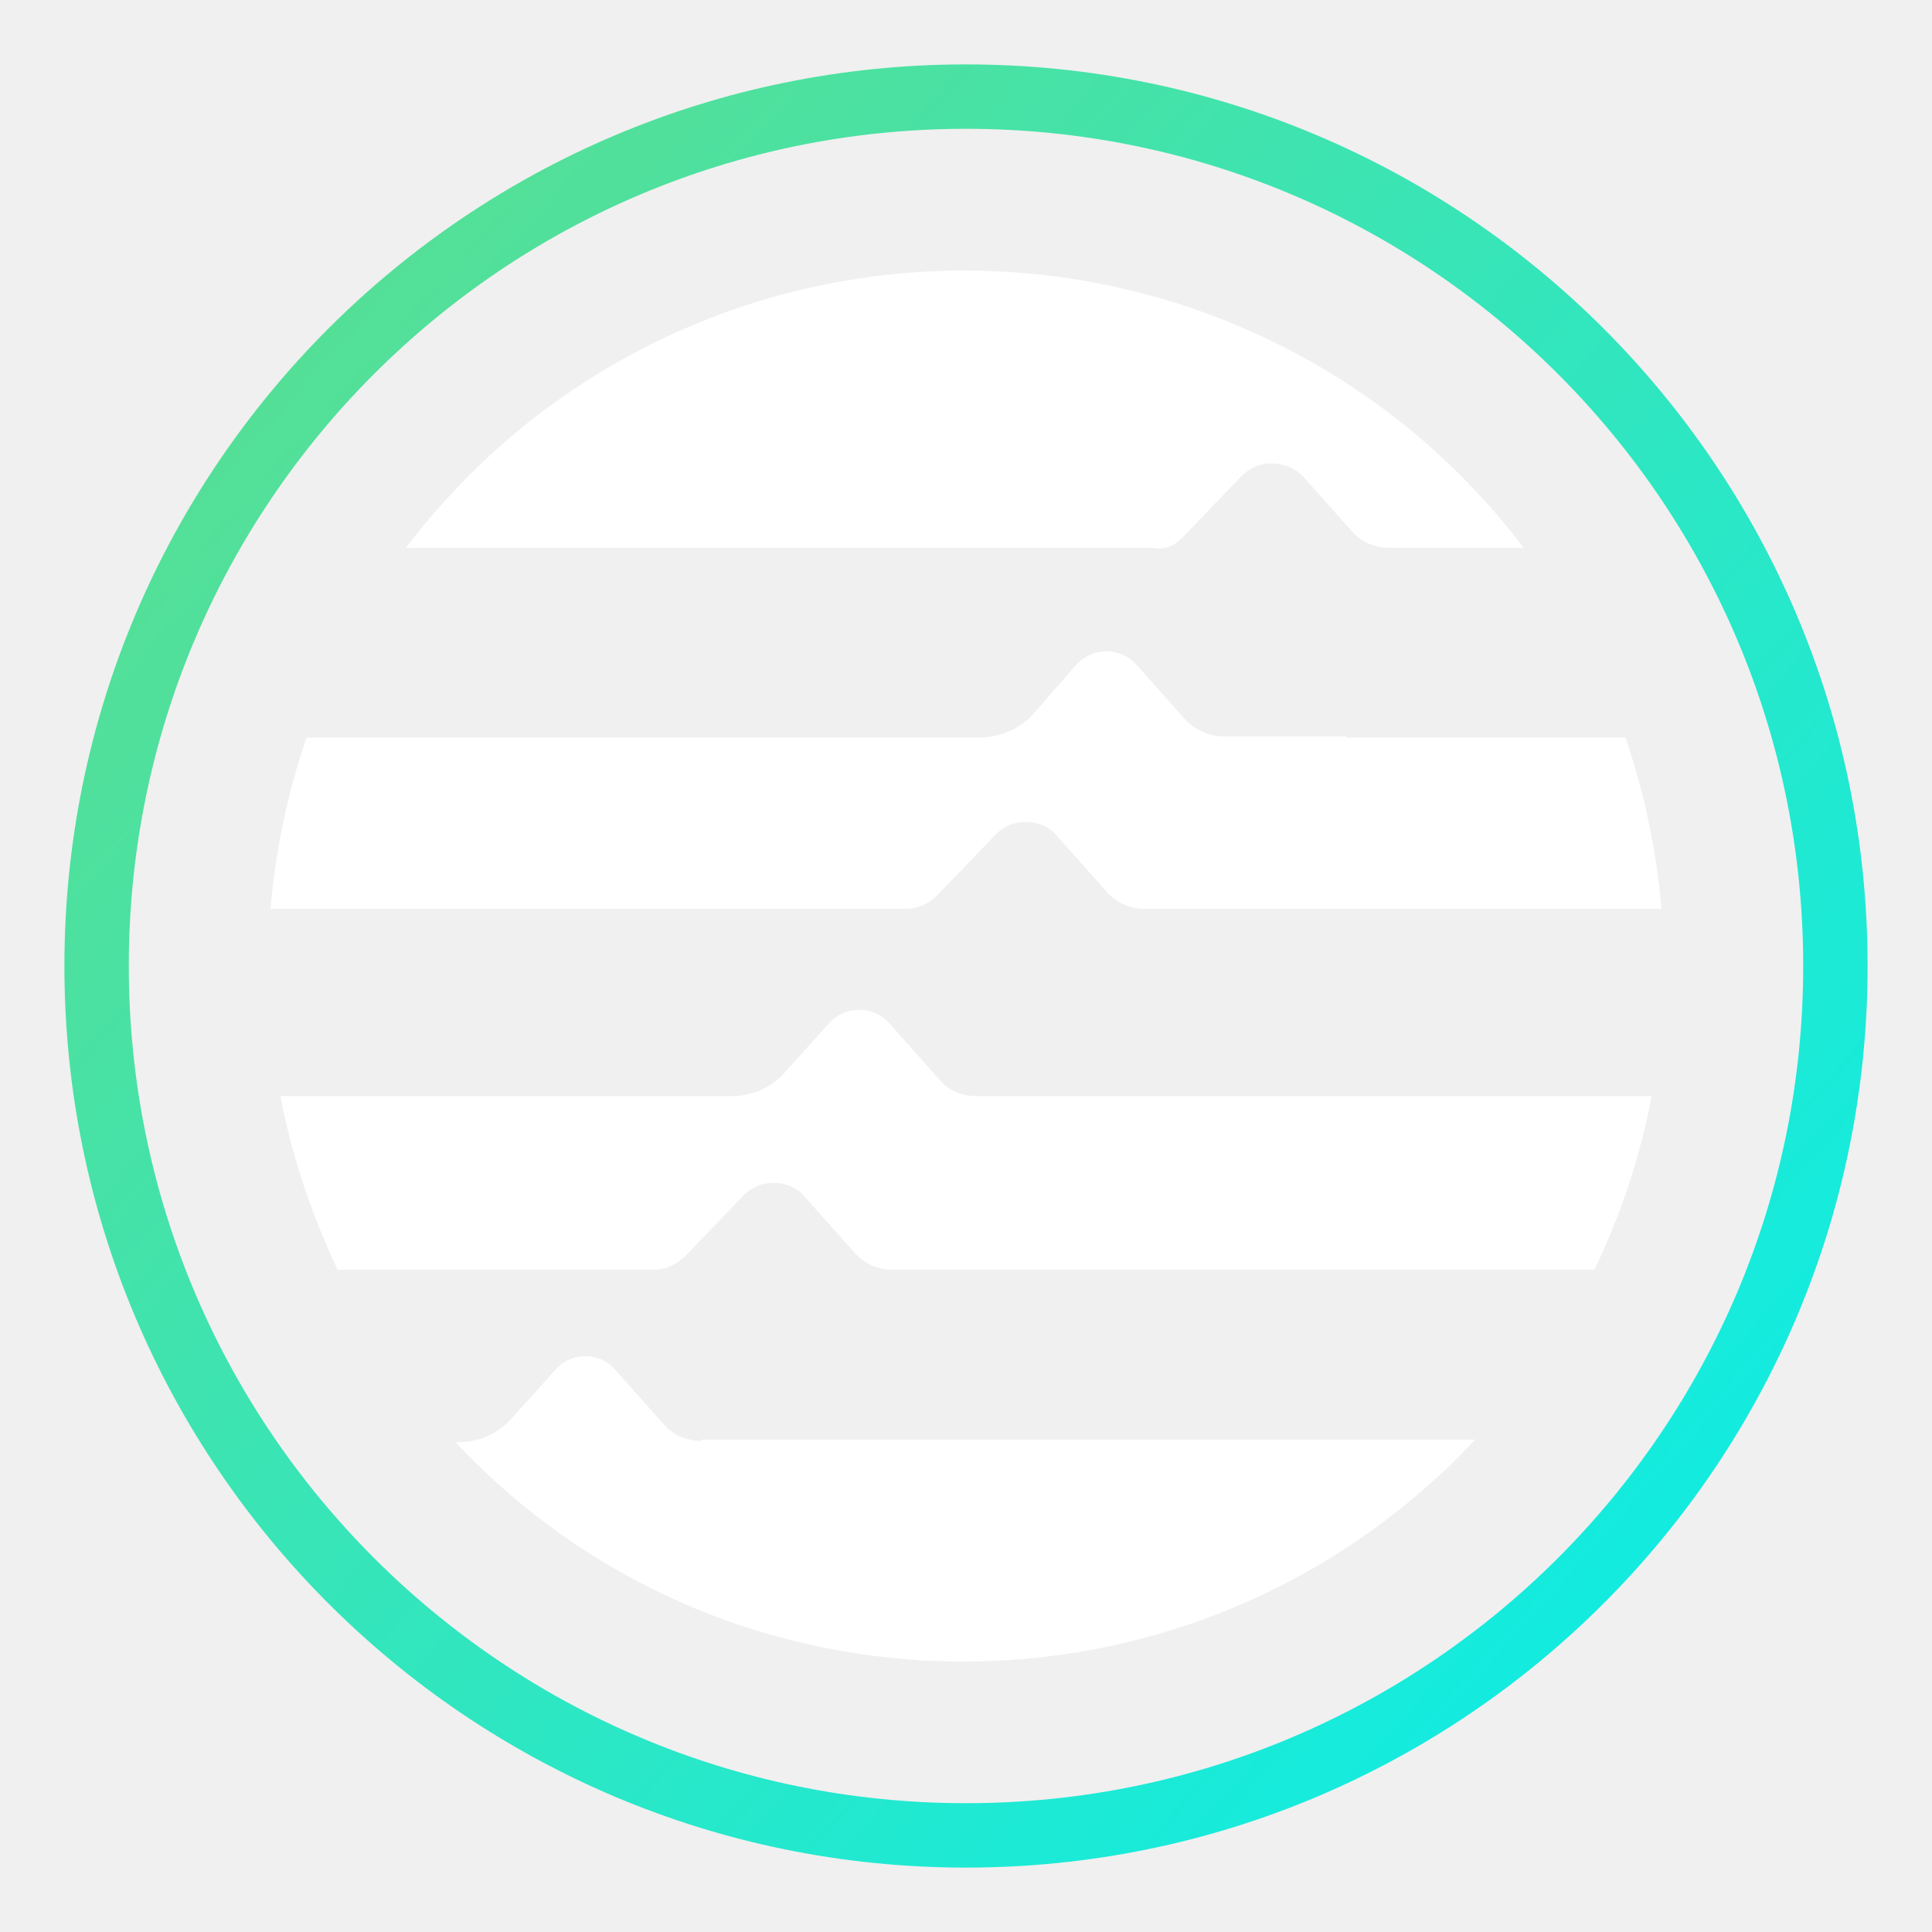
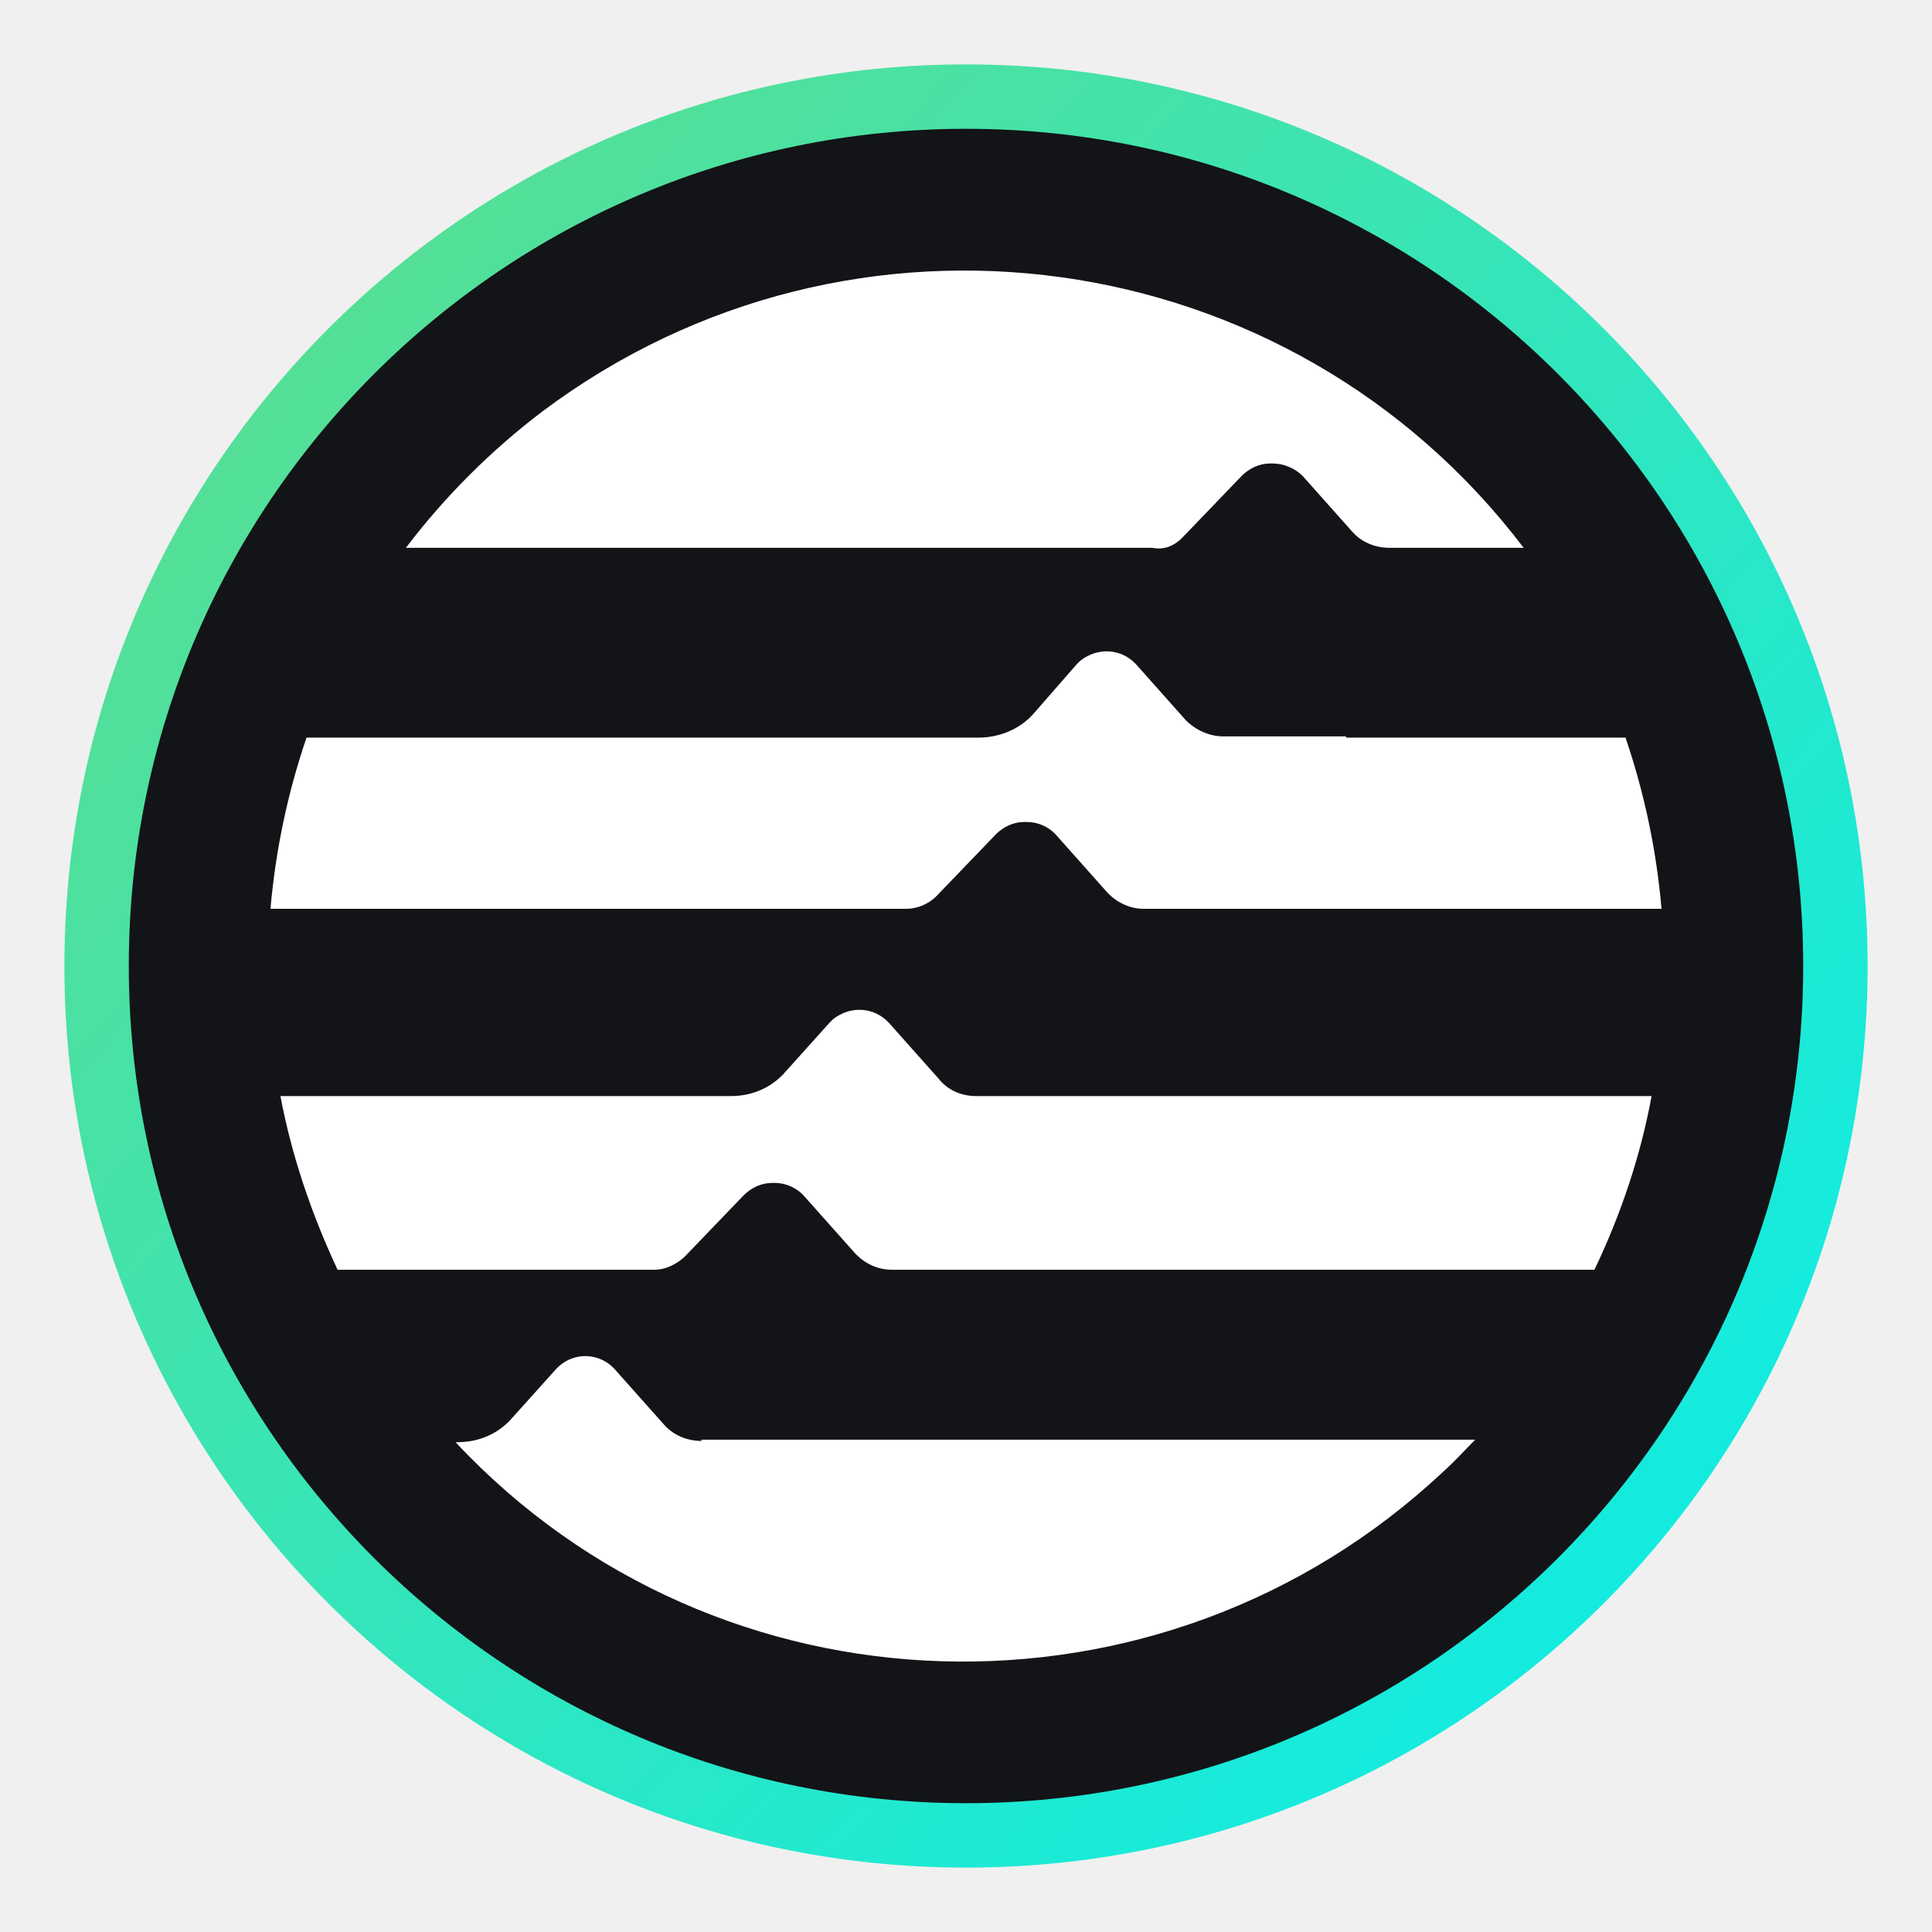
<svg xmlns="http://www.w3.org/2000/svg" fill="none" viewBox="0 0 120 120">
-   <mask id="a" width="120" height="120" x="0" y="0" maskUnits="userSpaceOnUse" style="mask-type:luminance">
-     <path fill="#fff" d="M0 0h120v120H0V0Z" />
-   </mask>
-   <g mask="url(#a)">
-     <path fill="#fff" d="M83.606 45.738H75.97c-.849 0-1.697-.386-2.315-1.001l-3.085-3.468c-.926-1.001-2.391-1.078-3.471-.23l-.232.23-2.623 3.004c-.849 1.002-2.16 1.542-3.471 1.542H19.038A44.98 44.98 0 0 0 16.8 56.447h39.498c.694 0 1.388-.308 1.85-.77l3.704-3.852c.462-.463 1.08-.771 1.774-.771h.154c.694 0 1.389.308 1.852.847l3.086 3.467c.616.694 1.465 1.079 2.314 1.079H103.2a44.95 44.95 0 0 0-2.237-10.633H83.606v-.076ZM58.302 67.001l-3.085-3.466c-.926-1.002-2.392-1.08-3.472-.232l-.231.23-2.7 3.005c-.849 1.002-2.083 1.541-3.395 1.541H17.418c.694 3.699 1.928 7.32 3.548 10.787h19.672c.694 0 1.31-.309 1.85-.771l3.704-3.852c.462-.462 1.08-.77 1.774-.77h.154c.694 0 1.389.308 1.852.847l3.086 3.467c.616.694 1.465 1.079 2.314 1.079h43.662c1.62-3.39 2.855-7.01 3.549-10.787H60.619c-.926 0-1.775-.384-2.315-1.078h-.002Zm15.12-33.591 3.703-3.853c.463-.461 1.08-.77 1.774-.77h.154c.695 0 1.389.309 1.852.77l3.086 3.467c.617.694 1.466 1.001 2.314 1.001h8.332c-14.503-19.104-41.735-22.88-60.943-8.473a44.176 44.176 0 0 0-8.485 8.475h46.363c.77.154 1.388-.154 1.85-.617ZM43.569 89.499c-.926 0-1.775-.385-2.315-1.002l-3.085-3.466a2.45 2.45 0 0 0-3.471-.155l-.155.154-2.7 3.005c-.849 1.001-2.083 1.541-3.394 1.541h-.155c16.278 17.412 43.818 18.259 61.329 1.85.695-.618 1.311-1.31 2.006-2.004h-48.06v.077Z" />
-     <path stroke="url(#b)" stroke-width="4" d="M114 60c0 29.824-24.176 54-54 54S6 89.824 6 60 30.176 6 60 6s54 24.176 54 54Z" />
+   <g clip-path="url(#a)">
+     <mask id="b" width="120" height="120" x="0" y="0" maskUnits="userSpaceOnUse" style="mask-type:luminance">
+       <path fill="#fff" d="M0 0h120v120H0V0Z" />
+     </mask>
+     <g mask="url(#b)">
+       <path fill="#121417" stroke="url(#c)" stroke-width="4" d="M114 60c0 29.824-24.176 54-54 54S6 89.824 6 60 30.176 6 60 6s54 24.176 54 54Z" />
+       <path fill="#fff" d="M83.606 45.738H75.97c-.849 0-1.697-.386-2.315-1.001l-3.085-3.468c-.926-1.001-2.391-1.078-3.471-.23l-.232.23-2.623 3.004c-.849 1.002-2.16 1.542-3.471 1.542H19.038A44.985 44.985 0 0 0 16.8 56.447h39.498c.694 0 1.388-.308 1.85-.77l3.704-3.852c.462-.463 1.08-.771 1.774-.771h.154c.694 0 1.39.308 1.852.847l3.086 3.467c.616.694 1.465 1.079 2.314 1.079H103.2a44.945 44.945 0 0 0-2.237-10.633H83.606v-.076ZM58.302 67.001l-3.085-3.466c-.926-1.002-2.392-1.08-3.472-.232l-.231.23-2.7 3.005c-.849 1.002-2.083 1.541-3.395 1.541H17.418c.694 3.699 1.928 7.32 3.548 10.787h19.672c.694 0 1.31-.309 1.85-.771l3.704-3.852c.462-.462 1.08-.77 1.774-.77h.154c.694 0 1.389.308 1.852.847l3.086 3.467c.616.694 1.465 1.079 2.314 1.079h43.662c1.62-3.39 2.855-7.01 3.549-10.787H60.619c-.926 0-1.775-.384-2.315-1.078h-.002Zm15.12-33.591 3.703-3.853c.463-.461 1.08-.77 1.774-.77h.154a2.7 2.7 0 0 1 1.852.77l3.086 3.467c.617.694 1.466 1.001 2.314 1.001h8.332c-14.503-19.104-41.735-22.88-60.943-8.473a44.178 44.178 0 0 0-8.485 8.475h46.363c.77.154 1.388-.154 1.85-.617ZM43.569 89.499c-.926 0-1.775-.385-2.315-1.002l-3.085-3.466a2.448 2.448 0 0 0-3.47-.155l-.156.154-2.7 3.005c-.849 1.001-2.083 1.541-3.394 1.541h-.155c16.278 17.412 43.818 18.259 61.329 1.85.695-.618 1.311-1.31 2.006-2.004h-48.06v.077Z" />
+     </g>
  </g>
  <defs>
-     <linearGradient id="b" x1="5.018" x2="122.243" y1="5.018" y2="109.795" gradientUnits="userSpaceOnUse">
+     <linearGradient id="c" x1="5.018" x2="122.243" y1="5.018" y2="109.795" gradientUnits="userSpaceOnUse">
      <stop stop-color="#61DD89" />
      <stop offset="1" stop-color="#05EEEF" />
    </linearGradient>
+     <clipPath id="a">
+       <path fill="#fff" d="M0 0h120v120H0z" />
+     </clipPath>
  </defs>
</svg>
